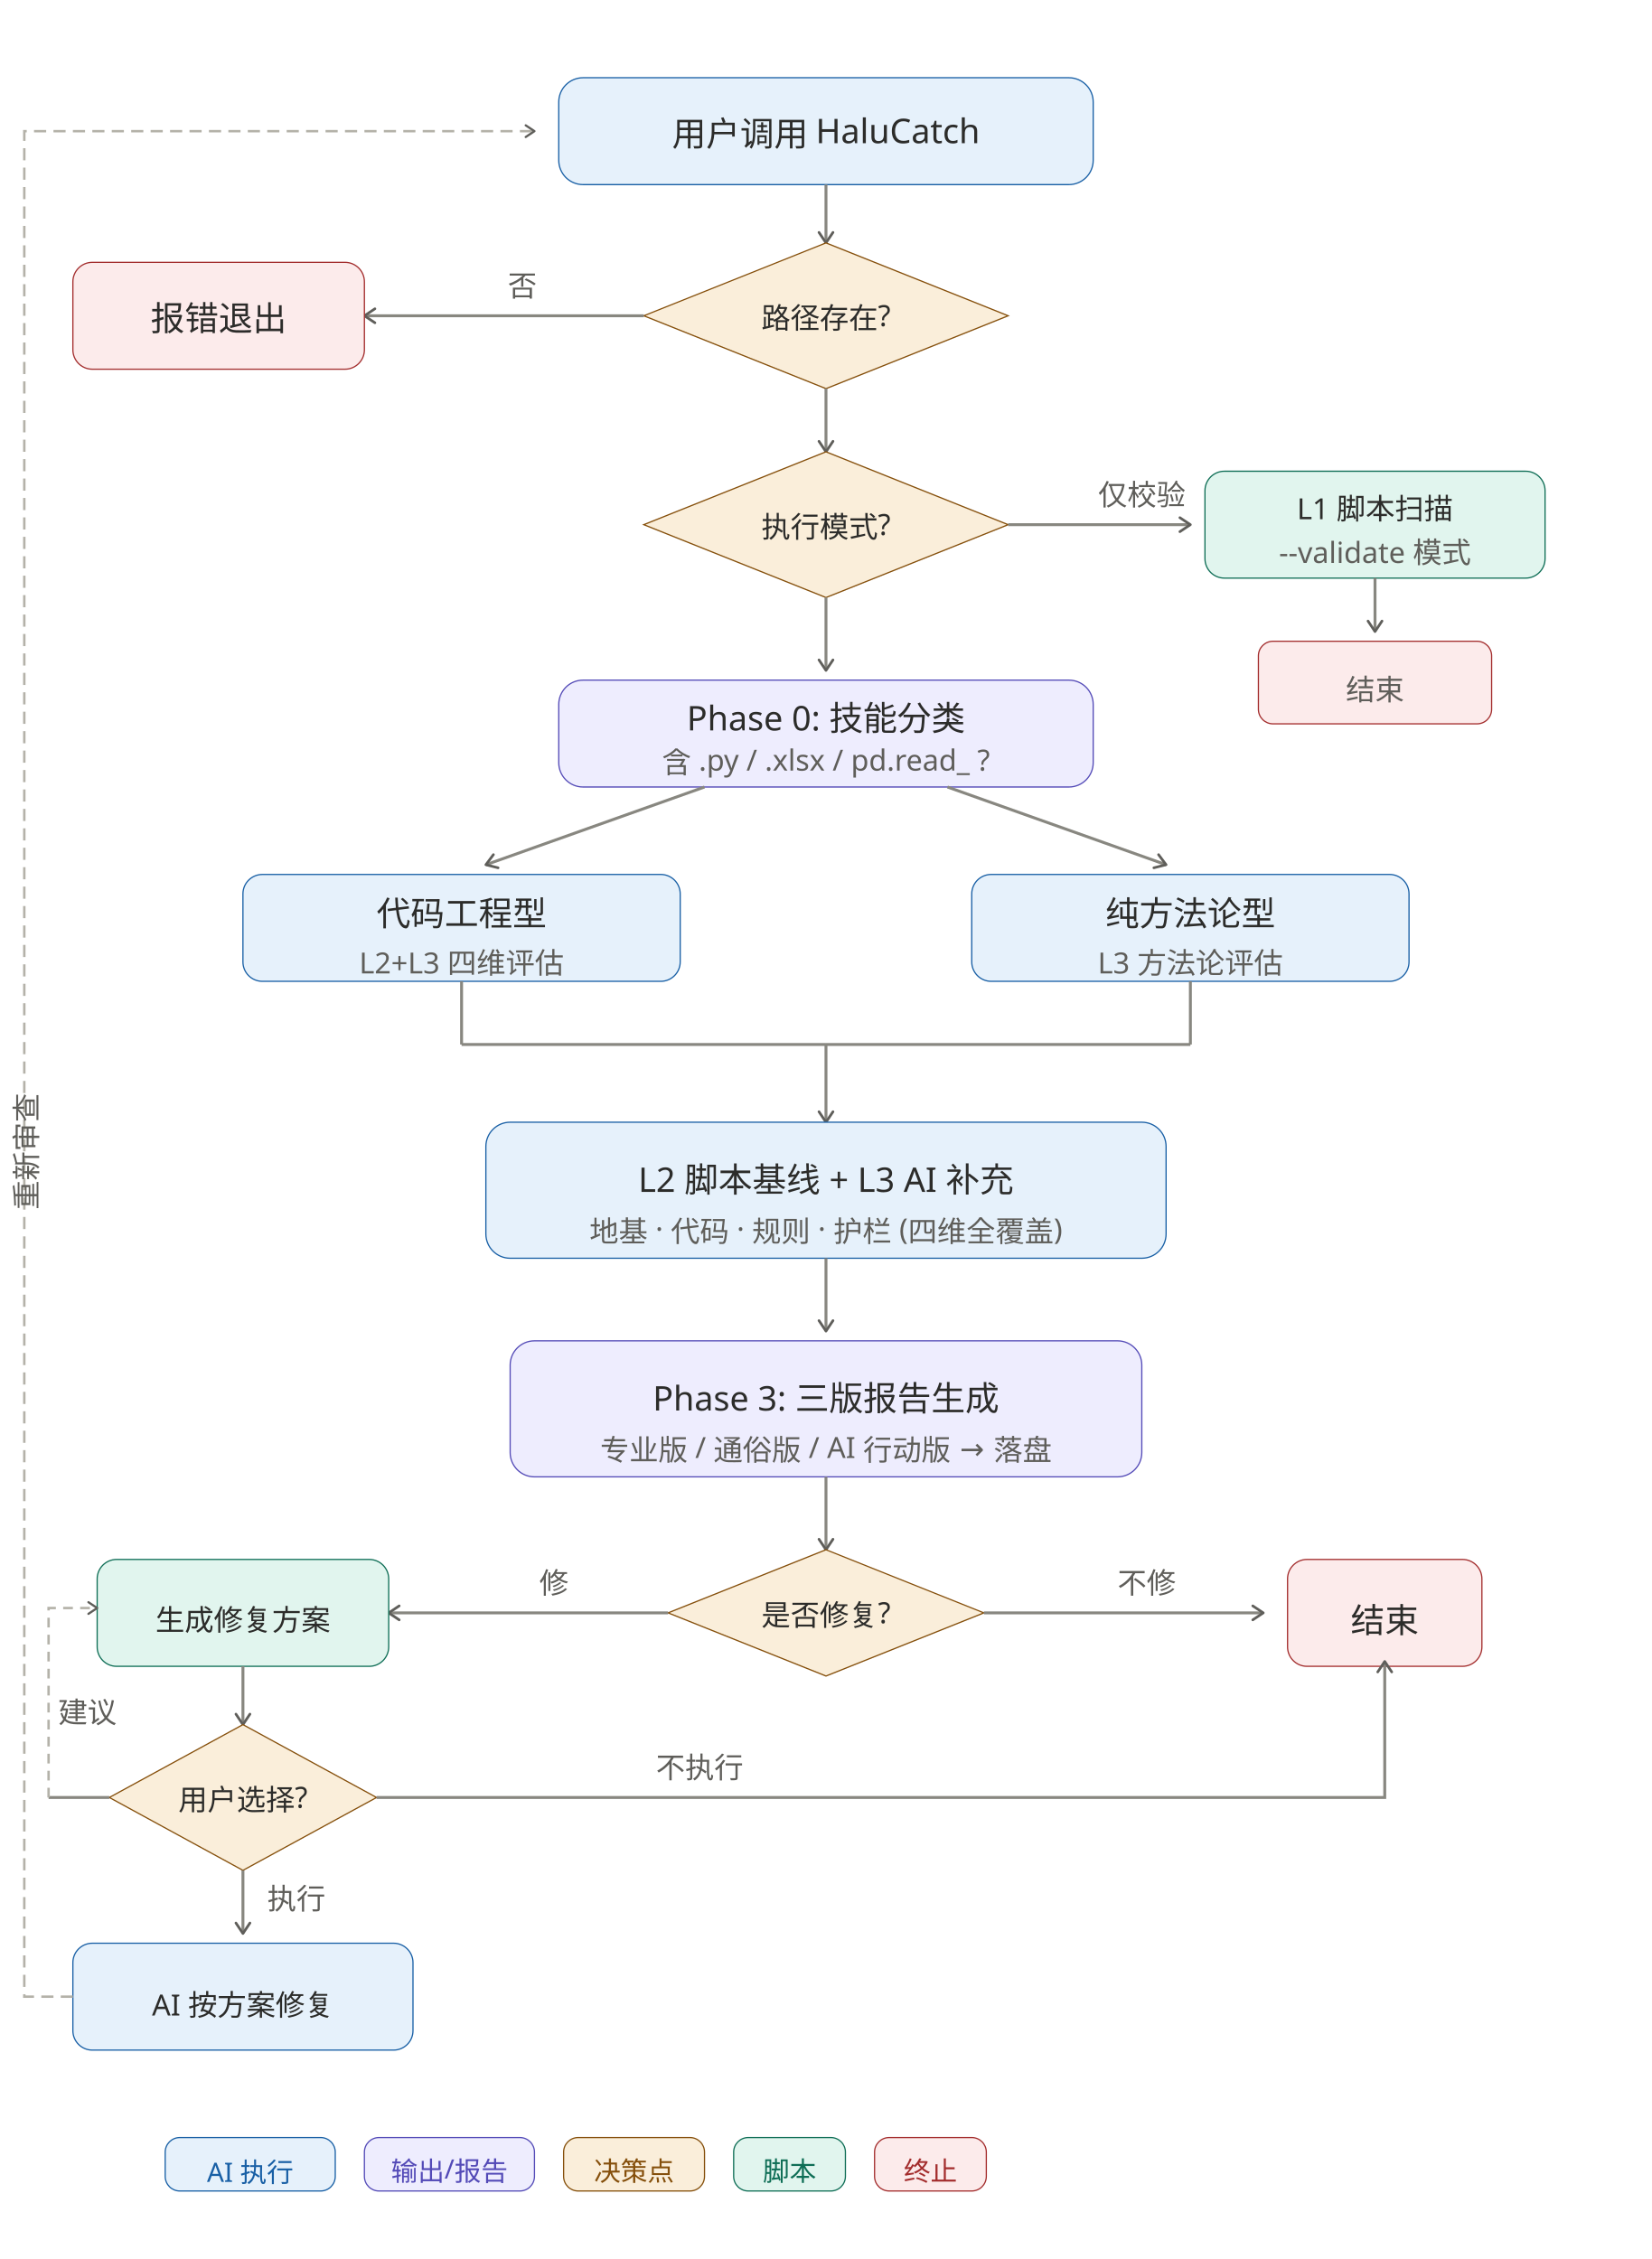
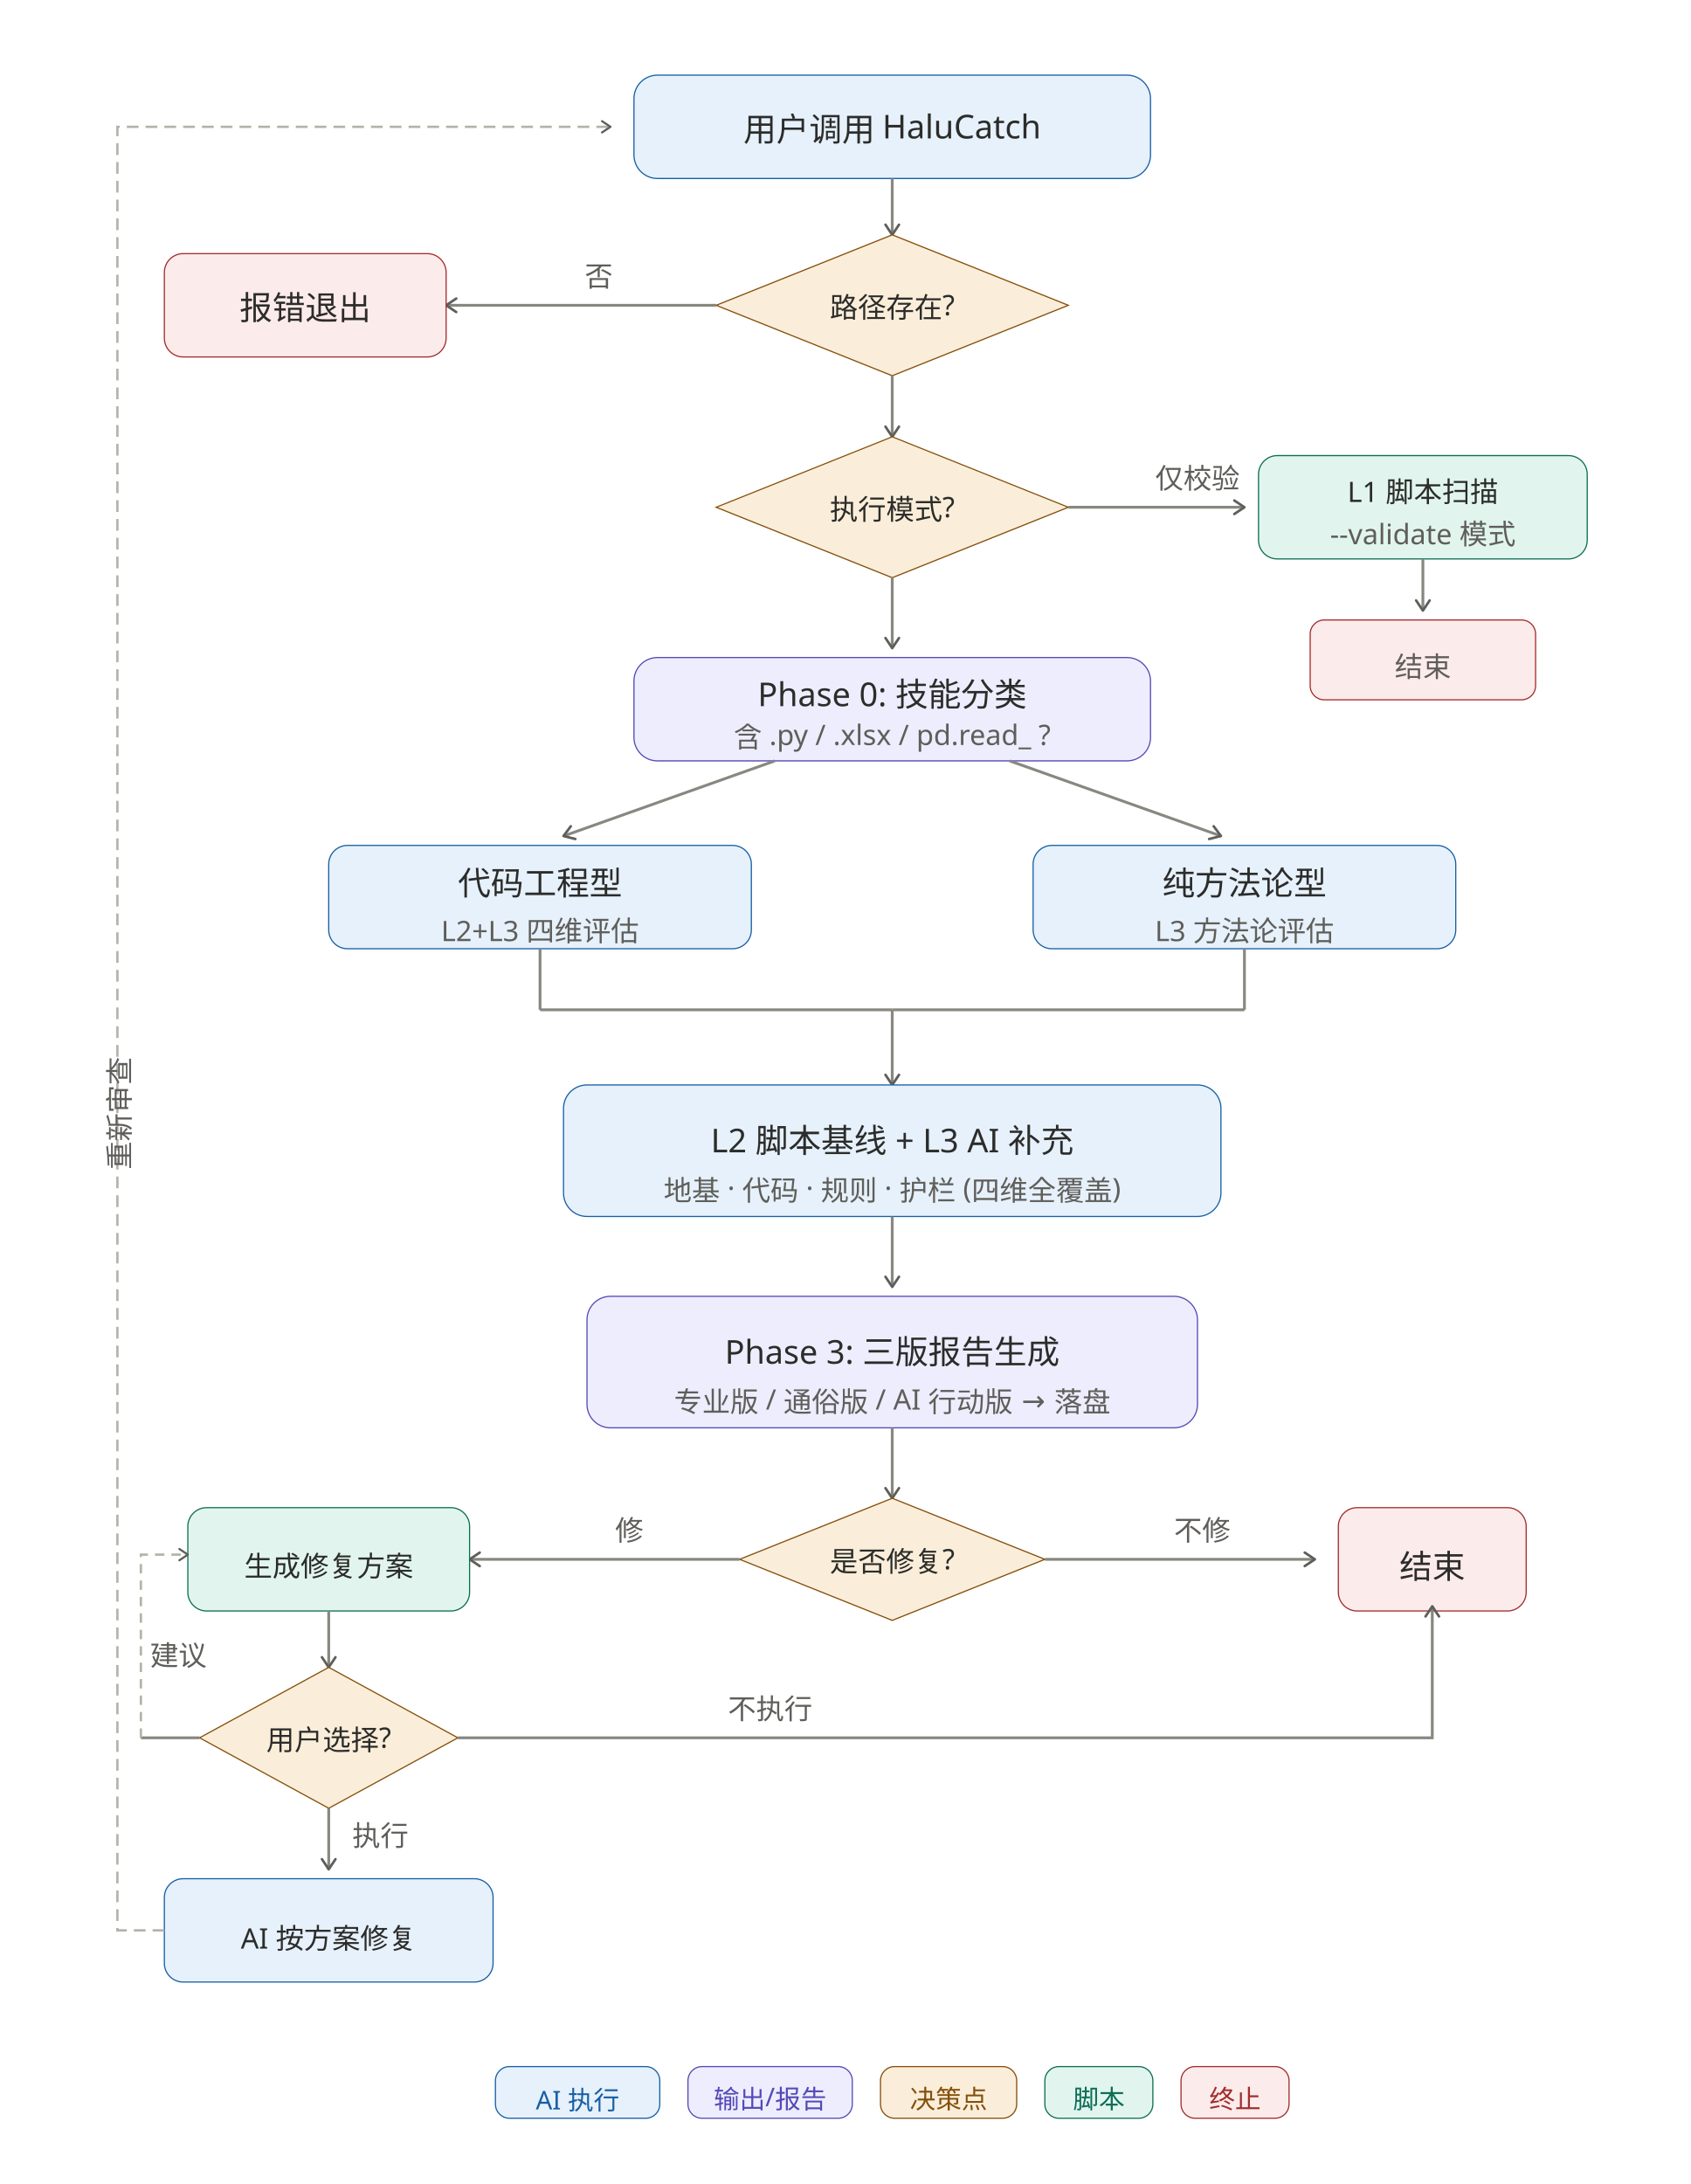
- <svg xmlns="http://www.w3.org/2000/svg" viewBox="0 0 680 930" role="img" aria-label="HaluCatch 执行决策流程图">
+ <svg xmlns="http://www.w3.org/2000/svg" viewBox="-40 0 720 930" role="img" aria-label="HaluCatch 执行决策流程图">
  <defs>
    <marker id="arrow" viewBox="0 0 10 10" refX="8" refY="5" markerWidth="6" markerHeight="6" orient="auto-start-reverse">
      <path d="M2 1L8 5L2 9" fill="none" stroke="#5F5E5A" stroke-width="1.5" stroke-linecap="round" stroke-linejoin="round" />
    </marker>
    <style>
      .t  { font-family: system-ui, sans-serif; font-size: 14px; fill: #2C2C2A; }
      .ts { font-family: system-ui, sans-serif; font-size: 12px; fill: #5F5E5A; }
      .th { font-family: system-ui, sans-serif; font-size: 14px; font-weight: 500; fill: #2C2C2A; }
      .ths { font-family: system-ui, sans-serif; font-size: 12px; font-weight: 500; fill: #2C2C2A; }
      .edge { fill: none; stroke: #888780; stroke-width: 1.2; }
      .edge-dash { fill: none; stroke: #B4B2A9; stroke-width: 0.8; stroke-dasharray: 4 3; }
    </style>
  </defs>
  <rect x="230" y="32" width="220" height="44" rx="10" fill="#E6F1FB" stroke="#185FA5" stroke-width="0.5" />
  <text class="th" x="340" y="54" text-anchor="middle" dominant-baseline="central">用户调用 HaluCatch</text>
  <line class="edge" x1="340" y1="76" x2="340" y2="100" marker-end="url(#arrow)" />
  <polygon points="340,100 415,130 340,160 265,130" fill="#FAEEDA" stroke="#854F0B" stroke-width="0.5" />
  <text class="ths" x="340" y="130" text-anchor="middle" dominant-baseline="central">路径存在?</text>
  <line class="edge" x1="265" y1="130" x2="150" y2="130" marker-end="url(#arrow)" />
  <rect x="30" y="108" width="120" height="44" rx="8" fill="#FCEBEB" stroke="#A32D2D" stroke-width="0.5" />
  <text class="th" x="90" y="130" text-anchor="middle" dominant-baseline="central">报错退出</text>
  <text class="ts" x="215" y="122" text-anchor="middle">否</text>
  <line class="edge" x1="340" y1="160" x2="340" y2="186" marker-end="url(#arrow)" />
  <polygon points="340,186 415,216 340,246 265,216" fill="#FAEEDA" stroke="#854F0B" stroke-width="0.5" />
  <text class="ths" x="340" y="216" text-anchor="middle" dominant-baseline="central">执行模式?</text>
  <line class="edge" x1="415" y1="216" x2="490" y2="216" marker-end="url(#arrow)" />
  <text class="ts" x="452" y="208">仅校验</text>
  <rect x="496" y="194" width="140" height="44" rx="8" fill="#E1F5EE" stroke="#0F6E56" stroke-width="0.5" />
  <text class="ths" x="566" y="208" text-anchor="middle" dominant-baseline="central">L1 脚本扫描</text>
  <text class="ts" x="566" y="226" text-anchor="middle" dominant-baseline="central" fill="#0F6E56">--validate 模式</text>
  <line class="edge" x1="566" y1="238" x2="566" y2="260" marker-end="url(#arrow)" />
  <rect x="518" y="264" width="96" height="34" rx="6" fill="#FCEBEB" stroke="#A32D2D" stroke-width="0.5" />
  <text class="ts" x="566" y="283" text-anchor="middle" dominant-baseline="central">结束</text>
  <line class="edge" x1="340" y1="246" x2="340" y2="276" marker-end="url(#arrow)" />
  <rect x="230" y="280" width="220" height="44" rx="10" fill="#EEEDFE" stroke="#534AB7" stroke-width="0.5" />
  <text class="th" x="340" y="294" text-anchor="middle" dominant-baseline="central">Phase 0: 技能分类</text>
  <text class="ts" x="340" y="313" text-anchor="middle" dominant-baseline="central" fill="#534AB7">含 .py / .xlsx / pd.read_ ?</text>
  <line class="edge" x1="290" y1="324" x2="200" y2="356" marker-end="url(#arrow)" />
  <line class="edge" x1="390" y1="324" x2="480" y2="356" marker-end="url(#arrow)" />
  <rect x="100" y="360" width="180" height="44" rx="8" fill="#E6F1FB" stroke="#185FA5" stroke-width="0.5" />
  <text class="th" x="190" y="375" text-anchor="middle" dominant-baseline="central">代码工程型</text>
  <text class="ts" x="190" y="395" text-anchor="middle" dominant-baseline="central" fill="#185FA5">L2+L3 四维评估</text>
  <rect x="400" y="360" width="180" height="44" rx="8" fill="#E6F1FB" stroke="#185FA5" stroke-width="0.5" />
  <text class="th" x="490" y="375" text-anchor="middle" dominant-baseline="central">纯方法论型</text>
  <text class="ts" x="490" y="395" text-anchor="middle" dominant-baseline="central" fill="#185FA5">L3 方法论评估</text>
  <line class="edge" x1="190" y1="404" x2="190" y2="430" />
  <line class="edge" x1="190" y1="430" x2="340" y2="430" />
  <line class="edge" x1="490" y1="404" x2="490" y2="430" />
  <line class="edge" x1="490" y1="430" x2="340" y2="430" />
  <line class="edge" x1="340" y1="430" x2="340" y2="462" marker-end="url(#arrow)" />
  <rect x="200" y="462" width="280" height="56" rx="10" fill="#E6F1FB" stroke="#185FA5" stroke-width="0.5" />
  <text class="th" x="340" y="484" text-anchor="middle" dominant-baseline="central">L2 脚本基线 + L3 AI 补充</text>
  <text class="ts" x="340" y="506" text-anchor="middle" dominant-baseline="central" fill="#5F5E5A">地基 · 代码 · 规则 · 护栏 (四维全覆盖)</text>
  <line class="edge" x1="340" y1="518" x2="340" y2="548" marker-end="url(#arrow)" />
  <rect x="210" y="552" width="260" height="56" rx="10" fill="#EEEDFE" stroke="#534AB7" stroke-width="0.5" />
  <text class="th" x="340" y="574" text-anchor="middle" dominant-baseline="central">Phase 3: 三版报告生成</text>
  <text class="ts" x="340" y="596" text-anchor="middle" dominant-baseline="central" fill="#534AB7">专业版 / 通俗版 / AI 行动版 → 落盘</text>
  <line class="edge" x1="340" y1="608" x2="340" y2="638" marker-end="url(#arrow)" />
  <polygon points="340,638 405,664 340,690 275,664" fill="#FAEEDA" stroke="#854F0B" stroke-width="0.5" />
  <text class="ths" x="340" y="664" text-anchor="middle" dominant-baseline="central">是否修复?</text>
  <line class="edge" x1="405" y1="664" x2="520" y2="664" marker-end="url(#arrow)" />
  <text class="ts" x="460" y="656">不修</text>
  <rect x="530" y="642" width="80" height="44" rx="8" fill="#FCEBEB" stroke="#A32D2D" stroke-width="0.5" />
  <text class="th" x="570" y="666" text-anchor="middle" dominant-baseline="central">结束</text>
  <line class="edge" x1="275" y1="664" x2="160" y2="664" marker-end="url(#arrow)" />
  <text class="ts" x="222" y="656">修</text>
  <rect x="40" y="642" width="120" height="44" rx="8" fill="#E1F5EE" stroke="#0F6E56" stroke-width="0.5" />
  <text class="ths" x="100" y="666" text-anchor="middle" dominant-baseline="central">生成修复方案</text>
  <line class="edge" x1="100" y1="686" x2="100" y2="710" marker-end="url(#arrow)" />
  <polygon points="100,710 155,740 100,770 45,740" fill="#FAEEDA" stroke="#854F0B" stroke-width="0.5" />
  <text class="ths" x="100" y="740" text-anchor="middle" dominant-baseline="central">用户选择?</text>
  <line class="edge" x1="100" y1="770" x2="100" y2="796" marker-end="url(#arrow)" />
  <text class="ts" x="110" y="786">执行</text>
  <rect x="30" y="800" width="140" height="44" rx="8" fill="#E6F1FB" stroke="#185FA5" stroke-width="0.5" />
  <text class="ths" x="100" y="824" text-anchor="middle" dominant-baseline="central">AI 按方案修复</text>
  <path d="M30 822 L10 822 L10 54 L220 54" fill="none" stroke="#B4B2A9" stroke-width="1" stroke-dasharray="5 3" marker-end="url(#arrow)" />
  <text class="ts" x="10" y="450" text-anchor="end" dominant-baseline="central" fill="#888780" transform="rotate(-90, 10, 450)">重新审查</text>
  <path d="M155 740 L570 740 L570 684" fill="none" class="edge" marker-end="url(#arrow)" />
  <text class="ts" x="270" y="732">不执行</text>
  <line class="edge" x1="45" y1="740" x2="20" y2="740" />
  <path d="M20 740 L20 662 L40 662" fill="none" stroke="#B4B2A9" stroke-width="1" stroke-dasharray="4 3" marker-end="url(#arrow)" />
  <text class="ts" x="24" y="704" dominant-baseline="central" fill="#888780">建议</text>
-   <g transform="translate(68, 880)">
+   <g transform="translate(171, 880)">
    <rect x="0" y="0" width="70" height="22" rx="6" fill="#E6F1FB" stroke="#185FA5" stroke-width="0.5" />
    <text x="35" y="13" text-anchor="middle" style="font: 500 11px system-ui; fill: #185FA5;" dominant-baseline="central">AI 执行</text>
    <rect x="82" y="0" width="70" height="22" rx="6" fill="#EEEDFE" stroke="#534AB7" stroke-width="0.5" />
    <text x="117" y="13" text-anchor="middle" style="font: 500 11px system-ui; fill: #534AB7;" dominant-baseline="central">输出/报告</text>
    <rect x="164" y="0" width="58" height="22" rx="6" fill="#FAEEDA" stroke="#854F0B" stroke-width="0.5" />
    <text x="193" y="13" text-anchor="middle" style="font: 500 11px system-ui; fill: #854F0B;" dominant-baseline="central">决策点</text>
    <rect x="234" y="0" width="46" height="22" rx="6" fill="#E1F5EE" stroke="#0F6E56" stroke-width="0.5" />
    <text x="257" y="13" text-anchor="middle" style="font: 500 11px system-ui; fill: #0F6E56;" dominant-baseline="central">脚本</text>
    <rect x="292" y="0" width="46" height="22" rx="6" fill="#FCEBEB" stroke="#A32D2D" stroke-width="0.5" />
    <text x="315" y="13" text-anchor="middle" style="font: 500 11px system-ui; fill: #A32D2D;" dominant-baseline="central">终止</text>
  </g>
</svg>
